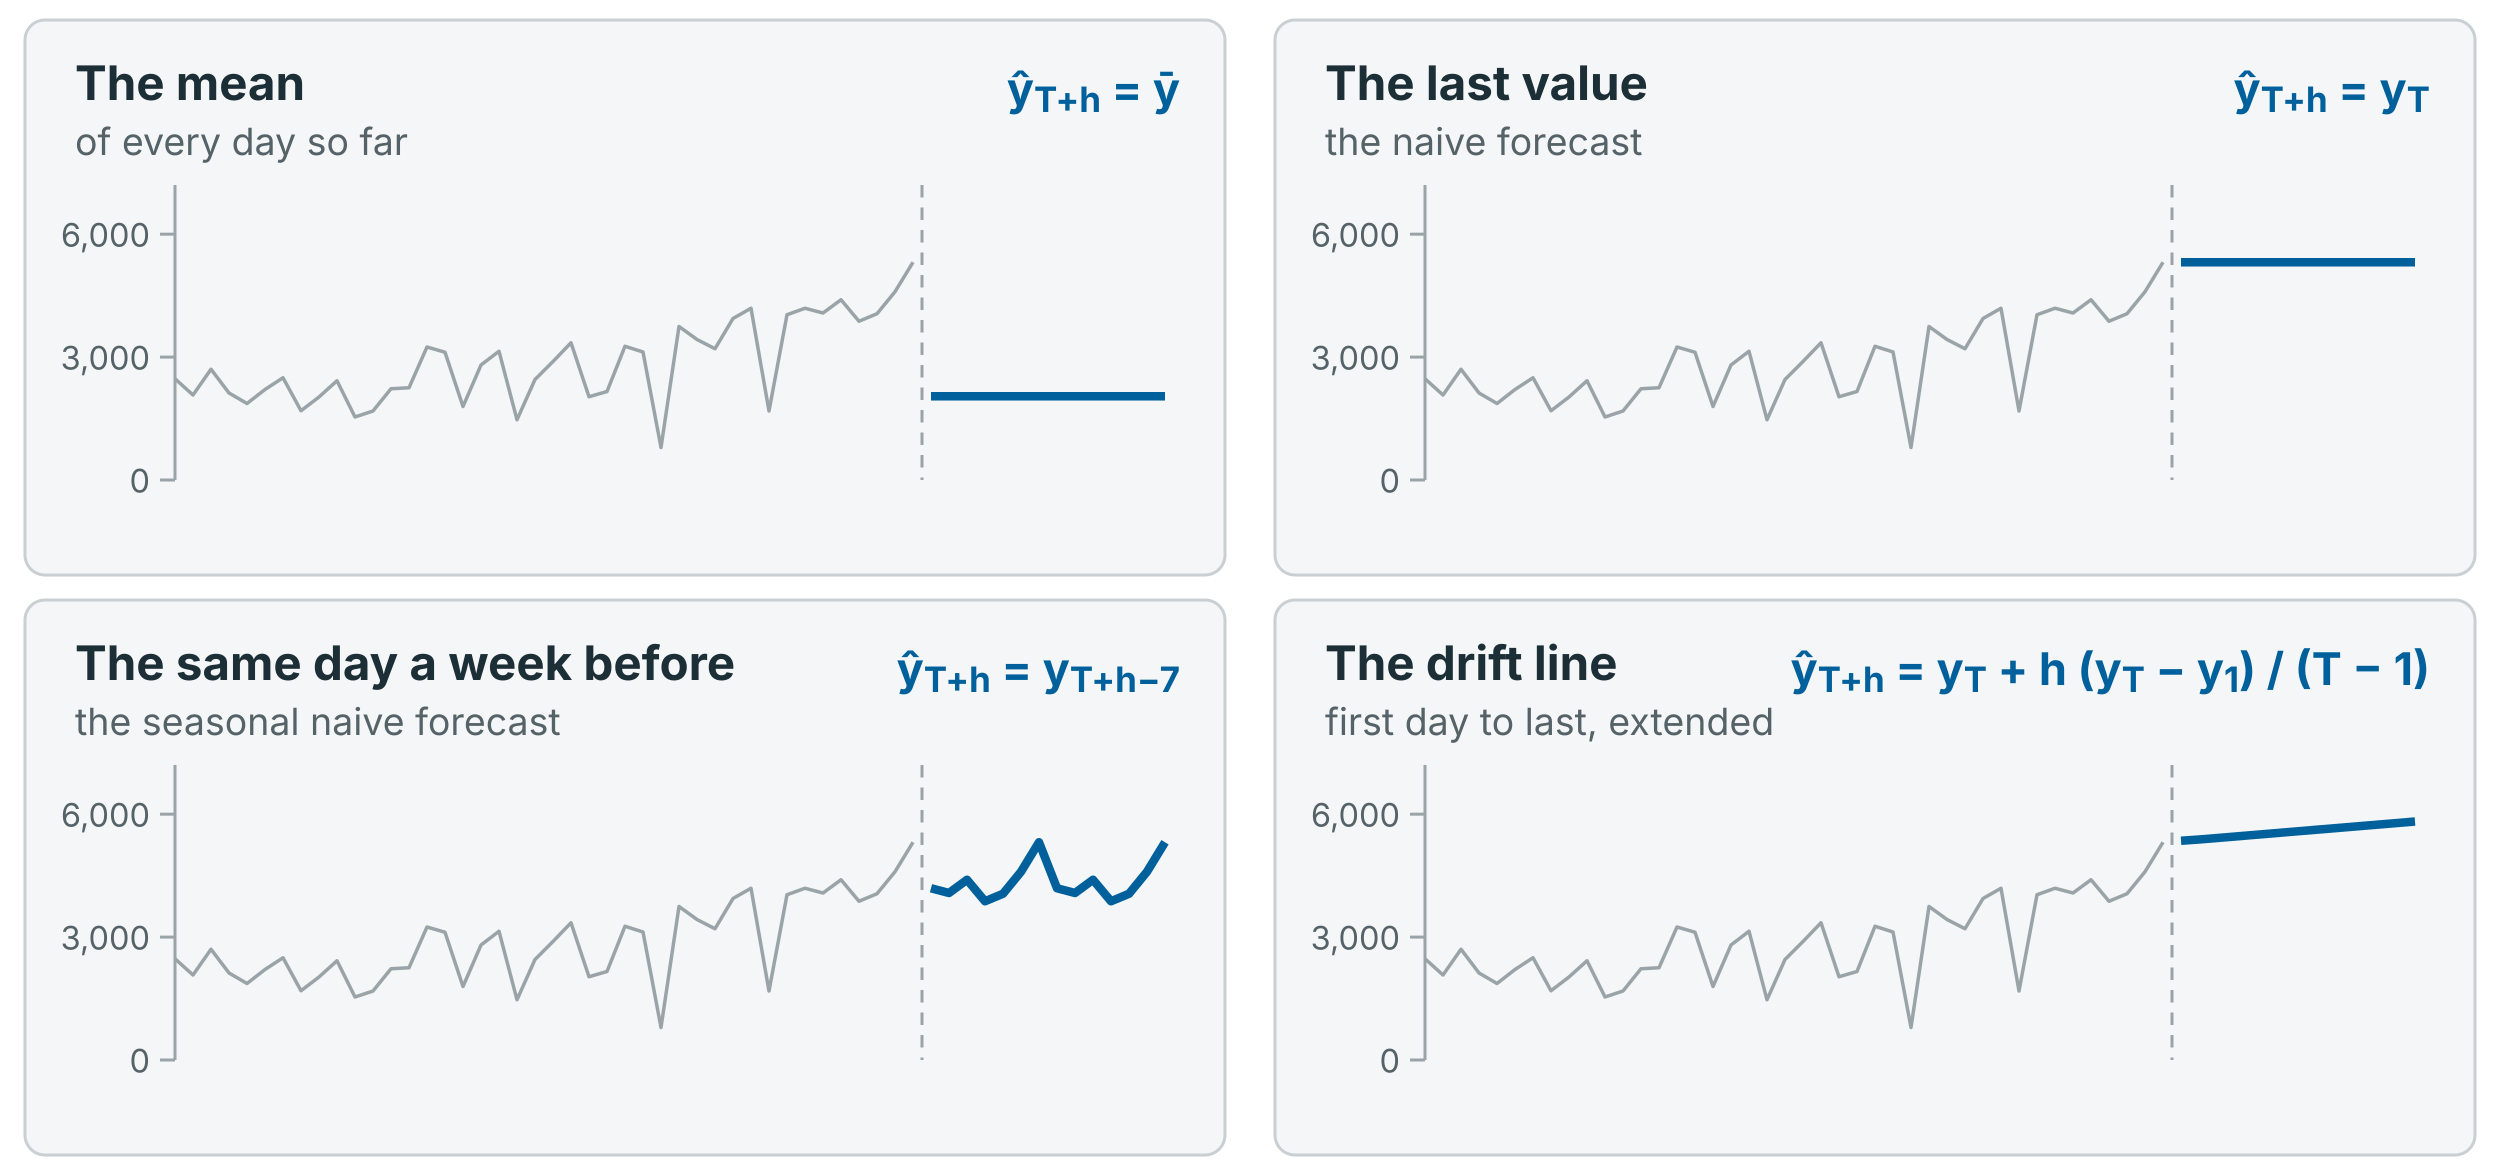
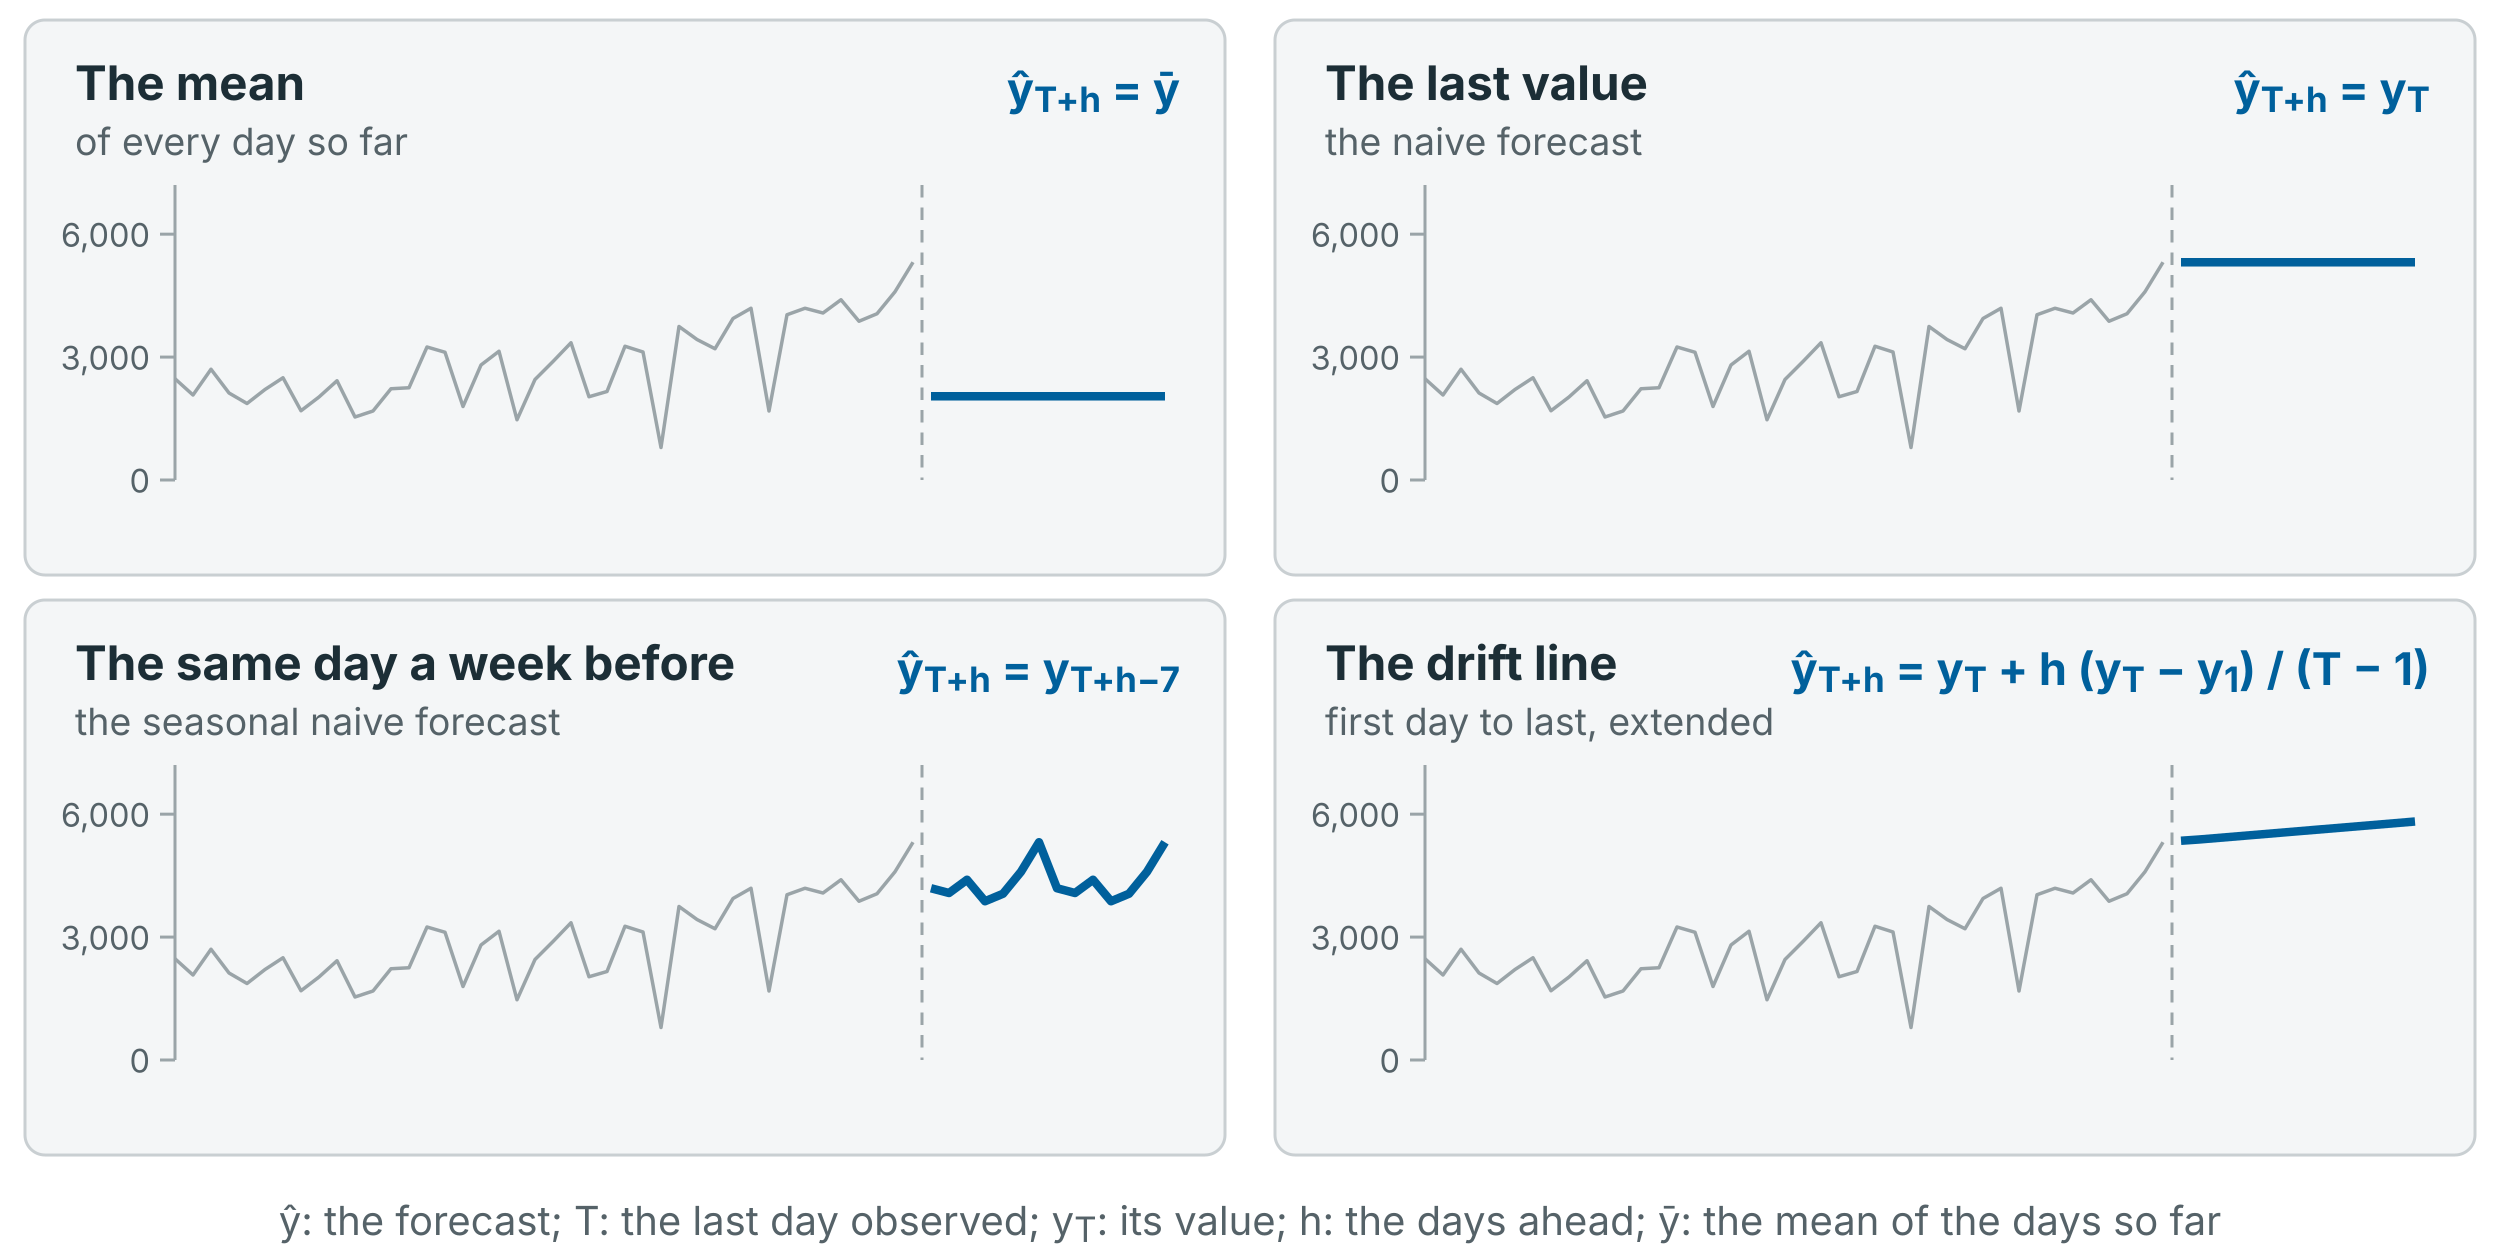
- <svg xmlns="http://www.w3.org/2000/svg" viewBox="0 0 1000 470" font-family="Inter, Arimo, Helvetica, sans-serif">
+ <svg xmlns="http://www.w3.org/2000/svg" viewBox="0 0 1000 504" font-family="Inter, Arimo, Helvetica, sans-serif">
  <defs>
    <marker id="ah" viewBox="0 0 10 10" refX="9" refY="5" markerWidth="7" markerHeight="7" orient="auto-start-reverse">
      <path d="M0,0 L10,5 L0,10 z" fill="#1c2e36" />
    </marker>
    <marker id="ahA" viewBox="0 0 10 10" refX="9" refY="5" markerWidth="7" markerHeight="7" orient="auto-start-reverse">
      <path class="accent-fill" d="M0,0 L10,5 L0,10 z" fill="#00609c" />
    </marker>
  </defs>
  <g data-step="1">
    <rect x="10" y="8" width="480" height="222" rx="8" fill="#f4f6f7" stroke="#c9cfd2" stroke-width="1.2" />
    <text x="30" y="40" font-size="19" font-weight="bold" text-anchor="start" fill="#1c2e36">The mean</text>
    <text x="30" y="62" font-size="15" font-weight="normal" text-anchor="start" fill="#556268">of every day so far</text>
    <text class="accent-fill" x="472" y="42" font-size="18" font-weight="bold" text-anchor="end" fill="#00609c">ŷ<tspan baseline-shift="sub" font-size="14">T+h</tspan> = ȳ</text>
    <line x1="70" y1="74" x2="70" y2="192" stroke="#9aa4a8" stroke-width="1.2" />
    <line x1="64" y1="192.0" x2="70" y2="192.0" stroke="#9aa4a8" stroke-width="1.2" />
    <text x="60" y="197.0" font-size="13" font-weight="normal" text-anchor="end" fill="#556268">0</text>
    <line x1="64" y1="142.833" x2="70" y2="142.833" stroke="#9aa4a8" stroke-width="1.2" />
    <text x="60" y="147.833" font-size="13" font-weight="normal" text-anchor="end" fill="#556268">3,000</text>
    <line x1="64" y1="93.667" x2="70" y2="93.667" stroke="#9aa4a8" stroke-width="1.2" />
    <text x="60" y="98.667" font-size="13" font-weight="normal" text-anchor="end" fill="#556268">6,000</text>
    <line x1="368.8" y1="74" x2="368.8" y2="192" stroke="#9aa4a8" stroke-width="1.2" stroke-dasharray="5 4" />
    <polyline points="70.0,151.5 77.2,158.0 84.4,147.7 91.6,157.2 98.8,161.4 106.0,155.8 113.2,151.1 120.4,164.3 127.6,158.8 134.8,152.3 142.0,166.8 149.2,164.4 156.4,155.5 163.6,155.1 170.8,138.8 178.0,140.9 185.2,162.6 192.4,146.0 199.6,140.5 206.8,167.9 214.0,151.8 221.2,144.6 228.4,137.1 235.6,158.7 242.8,156.6 250.0,138.5 257.2,140.8 264.4,179.0 271.6,130.6 278.8,135.8 286.0,139.5 293.2,127.4 300.4,123.3 307.6,164.4 314.8,125.9 322.0,123.3 329.2,125.2 336.4,119.9 343.6,128.5 350.8,125.5 358.0,116.7 365.2,104.9" fill="none" stroke="#9aa4a8" stroke-width="1.4" stroke-linejoin="round" />
    <polyline class="accent-stroke" points="372.4,158.5 379.6,158.5 386.8,158.5 394.0,158.5 401.2,158.5 408.4,158.5 415.6,158.5 422.8,158.5 430.0,158.5 437.2,158.5 444.4,158.5 451.6,158.5 458.8,158.5 466.0,158.5" fill="none" stroke="#00609c" stroke-width="3.4" stroke-linejoin="round" />
+     <text x="500" y="494" font-size="16" font-weight="normal" text-anchor="middle" fill="#556268">ŷ: the forecast;  T: the last day observed;  y<tspan baseline-shift="sub" font-size="14">T</tspan>: its value;  h: the days ahead;  ȳ: the mean of the days so far</text>
  </g>
  <g data-step="2">
    <rect x="510" y="8" width="480" height="222" rx="8" fill="#f4f6f7" stroke="#c9cfd2" stroke-width="1.2" />
    <text x="530" y="40" font-size="19" font-weight="bold" text-anchor="start" fill="#1c2e36">The last value</text>
    <text x="530" y="62" font-size="15" font-weight="normal" text-anchor="start" fill="#556268">the naive forecast</text>
    <text class="accent-fill" x="972" y="42" font-size="18" font-weight="bold" text-anchor="end" fill="#00609c">ŷ<tspan baseline-shift="sub" font-size="14">T+h</tspan> = y<tspan baseline-shift="sub" font-size="14">T</tspan>
    </text>
    <line x1="570" y1="74" x2="570" y2="192" stroke="#9aa4a8" stroke-width="1.2" />
    <line x1="564" y1="192.0" x2="570" y2="192.0" stroke="#9aa4a8" stroke-width="1.2" />
    <text x="560" y="197.0" font-size="13" font-weight="normal" text-anchor="end" fill="#556268">0</text>
    <line x1="564" y1="142.833" x2="570" y2="142.833" stroke="#9aa4a8" stroke-width="1.2" />
    <text x="560" y="147.833" font-size="13" font-weight="normal" text-anchor="end" fill="#556268">3,000</text>
    <line x1="564" y1="93.667" x2="570" y2="93.667" stroke="#9aa4a8" stroke-width="1.2" />
    <text x="560" y="98.667" font-size="13" font-weight="normal" text-anchor="end" fill="#556268">6,000</text>
    <line x1="868.8" y1="74" x2="868.8" y2="192" stroke="#9aa4a8" stroke-width="1.2" stroke-dasharray="5 4" />
    <polyline points="570.0,151.5 577.2,158.0 584.4,147.7 591.6,157.2 598.8,161.4 606.0,155.8 613.2,151.1 620.4,164.3 627.6,158.8 634.8,152.3 642.0,166.8 649.2,164.4 656.4,155.5 663.6,155.1 670.8,138.8 678.0,140.9 685.2,162.6 692.4,146.0 699.6,140.5 706.8,167.9 714.0,151.8 721.2,144.6 728.4,137.1 735.6,158.7 742.8,156.6 750.0,138.5 757.2,140.8 764.4,179.0 771.6,130.6 778.8,135.8 786.0,139.5 793.2,127.4 800.4,123.3 807.6,164.4 814.8,125.9 822.0,123.3 829.2,125.2 836.4,119.9 843.6,128.5 850.8,125.5 858.0,116.7 865.2,104.9" fill="none" stroke="#9aa4a8" stroke-width="1.4" stroke-linejoin="round" />
    <polyline class="accent-stroke" points="872.4,104.9 879.6,104.9 886.8,104.9 894.0,104.9 901.2,104.9 908.4,104.9 915.6,104.9 922.8,104.9 930.0,104.9 937.2,104.9 944.4,104.9 951.6,104.9 958.8,104.9 966.0,104.9" fill="none" stroke="#00609c" stroke-width="3.4" stroke-linejoin="round" />
  </g>
  <g data-step="3">
    <rect x="10" y="240" width="480" height="222" rx="8" fill="#f4f6f7" stroke="#c9cfd2" stroke-width="1.2" />
    <text x="30" y="272" font-size="19" font-weight="bold" text-anchor="start" fill="#1c2e36">The same day a week before</text>
    <text x="30" y="294" font-size="15" font-weight="normal" text-anchor="start" fill="#556268">the seasonal naive forecast</text>
    <text class="accent-fill" x="472" y="274" font-size="18" font-weight="bold" text-anchor="end" fill="#00609c">ŷ<tspan baseline-shift="sub" font-size="14">T+h</tspan> = y<tspan baseline-shift="sub" font-size="14">T+h−7</tspan>
    </text>
    <line x1="70" y1="306" x2="70" y2="424" stroke="#9aa4a8" stroke-width="1.2" />
    <line x1="64" y1="424.0" x2="70" y2="424.0" stroke="#9aa4a8" stroke-width="1.2" />
    <text x="60" y="429.0" font-size="13" font-weight="normal" text-anchor="end" fill="#556268">0</text>
    <line x1="64" y1="374.833" x2="70" y2="374.833" stroke="#9aa4a8" stroke-width="1.2" />
    <text x="60" y="379.833" font-size="13" font-weight="normal" text-anchor="end" fill="#556268">3,000</text>
    <line x1="64" y1="325.667" x2="70" y2="325.667" stroke="#9aa4a8" stroke-width="1.2" />
    <text x="60" y="330.667" font-size="13" font-weight="normal" text-anchor="end" fill="#556268">6,000</text>
    <line x1="368.8" y1="306" x2="368.8" y2="424" stroke="#9aa4a8" stroke-width="1.2" stroke-dasharray="5 4" />
    <polyline points="70.0,383.5 77.2,390.0 84.4,379.7 91.6,389.2 98.8,393.4 106.0,387.8 113.2,383.1 120.4,396.3 127.6,390.8 134.8,384.3 142.0,398.8 149.2,396.4 156.4,387.5 163.6,387.1 170.8,370.8 178.0,372.9 185.2,394.6 192.4,378.0 199.6,372.5 206.8,399.9 214.0,383.8 221.2,376.6 228.4,369.1 235.6,390.7 242.8,388.6 250.0,370.5 257.2,372.8 264.4,411.0 271.6,362.6 278.8,367.8 286.0,371.5 293.2,359.4 300.4,355.3 307.6,396.4 314.8,357.9 322.0,355.3 329.2,357.2 336.4,351.9 343.6,360.5 350.8,357.5 358.0,348.7 365.2,336.9" fill="none" stroke="#9aa4a8" stroke-width="1.4" stroke-linejoin="round" />
    <polyline class="accent-stroke" points="372.4,355.3 379.6,357.2 386.8,351.9 394.0,360.5 401.2,357.5 408.4,348.7 415.6,336.9 422.8,355.3 430.0,357.2 437.2,351.9 444.4,360.5 451.6,357.5 458.8,348.7 466.0,336.9" fill="none" stroke="#00609c" stroke-width="3.4" stroke-linejoin="round" />
  </g>
  <g data-step="4">
    <rect x="510" y="240" width="480" height="222" rx="8" fill="#f4f6f7" stroke="#c9cfd2" stroke-width="1.2" />
    <text x="530" y="272" font-size="19" font-weight="bold" text-anchor="start" fill="#1c2e36">The drift line</text>
    <text x="530" y="294" font-size="15" font-weight="normal" text-anchor="start" fill="#556268">first day to last, extended</text>
    <text class="accent-fill" x="972" y="274" font-size="18" font-weight="bold" text-anchor="end" fill="#00609c">ŷ<tspan baseline-shift="sub" font-size="14">T+h</tspan> = y<tspan baseline-shift="sub" font-size="14">T</tspan> + h (y<tspan baseline-shift="sub" font-size="14">T</tspan> − y<tspan baseline-shift="sub" font-size="14">1</tspan>) / (T − 1)</text>
    <line x1="570" y1="306" x2="570" y2="424" stroke="#9aa4a8" stroke-width="1.2" />
    <line x1="564" y1="424.0" x2="570" y2="424.0" stroke="#9aa4a8" stroke-width="1.2" />
    <text x="560" y="429.0" font-size="13" font-weight="normal" text-anchor="end" fill="#556268">0</text>
    <line x1="564" y1="374.833" x2="570" y2="374.833" stroke="#9aa4a8" stroke-width="1.2" />
    <text x="560" y="379.833" font-size="13" font-weight="normal" text-anchor="end" fill="#556268">3,000</text>
    <line x1="564" y1="325.667" x2="570" y2="325.667" stroke="#9aa4a8" stroke-width="1.2" />
    <text x="560" y="330.667" font-size="13" font-weight="normal" text-anchor="end" fill="#556268">6,000</text>
    <line x1="868.8" y1="306" x2="868.8" y2="424" stroke="#9aa4a8" stroke-width="1.2" stroke-dasharray="5 4" />
    <polyline points="570.0,383.5 577.2,390.0 584.4,379.7 591.6,389.2 598.8,393.4 606.0,387.8 613.2,383.1 620.4,396.3 627.6,390.8 634.8,384.3 642.0,398.8 649.2,396.4 656.4,387.5 663.6,387.1 670.8,370.8 678.0,372.9 685.2,394.6 692.4,378.0 699.6,372.5 706.8,399.9 714.0,383.8 721.2,376.6 728.4,369.1 735.6,390.7 742.8,388.6 750.0,370.5 757.2,372.8 764.4,411.0 771.6,362.6 778.8,367.8 786.0,371.5 793.2,359.4 800.4,355.3 807.6,396.4 814.8,357.9 822.0,355.3 829.2,357.2 836.4,351.9 843.6,360.5 850.8,357.5 858.0,348.7 865.2,336.9" fill="none" stroke="#9aa4a8" stroke-width="1.4" stroke-linejoin="round" />
    <polyline class="accent-stroke" points="872.4,336.3 879.6,335.8 886.8,335.2 894.0,334.6 901.2,334.0 908.4,333.4 915.6,332.8 922.8,332.2 930.0,331.6 937.2,331.0 944.4,330.4 951.6,329.8 958.8,329.2 966.0,328.6" fill="none" stroke="#00609c" stroke-width="3.4" stroke-linejoin="round" />
  </g>
</svg>
